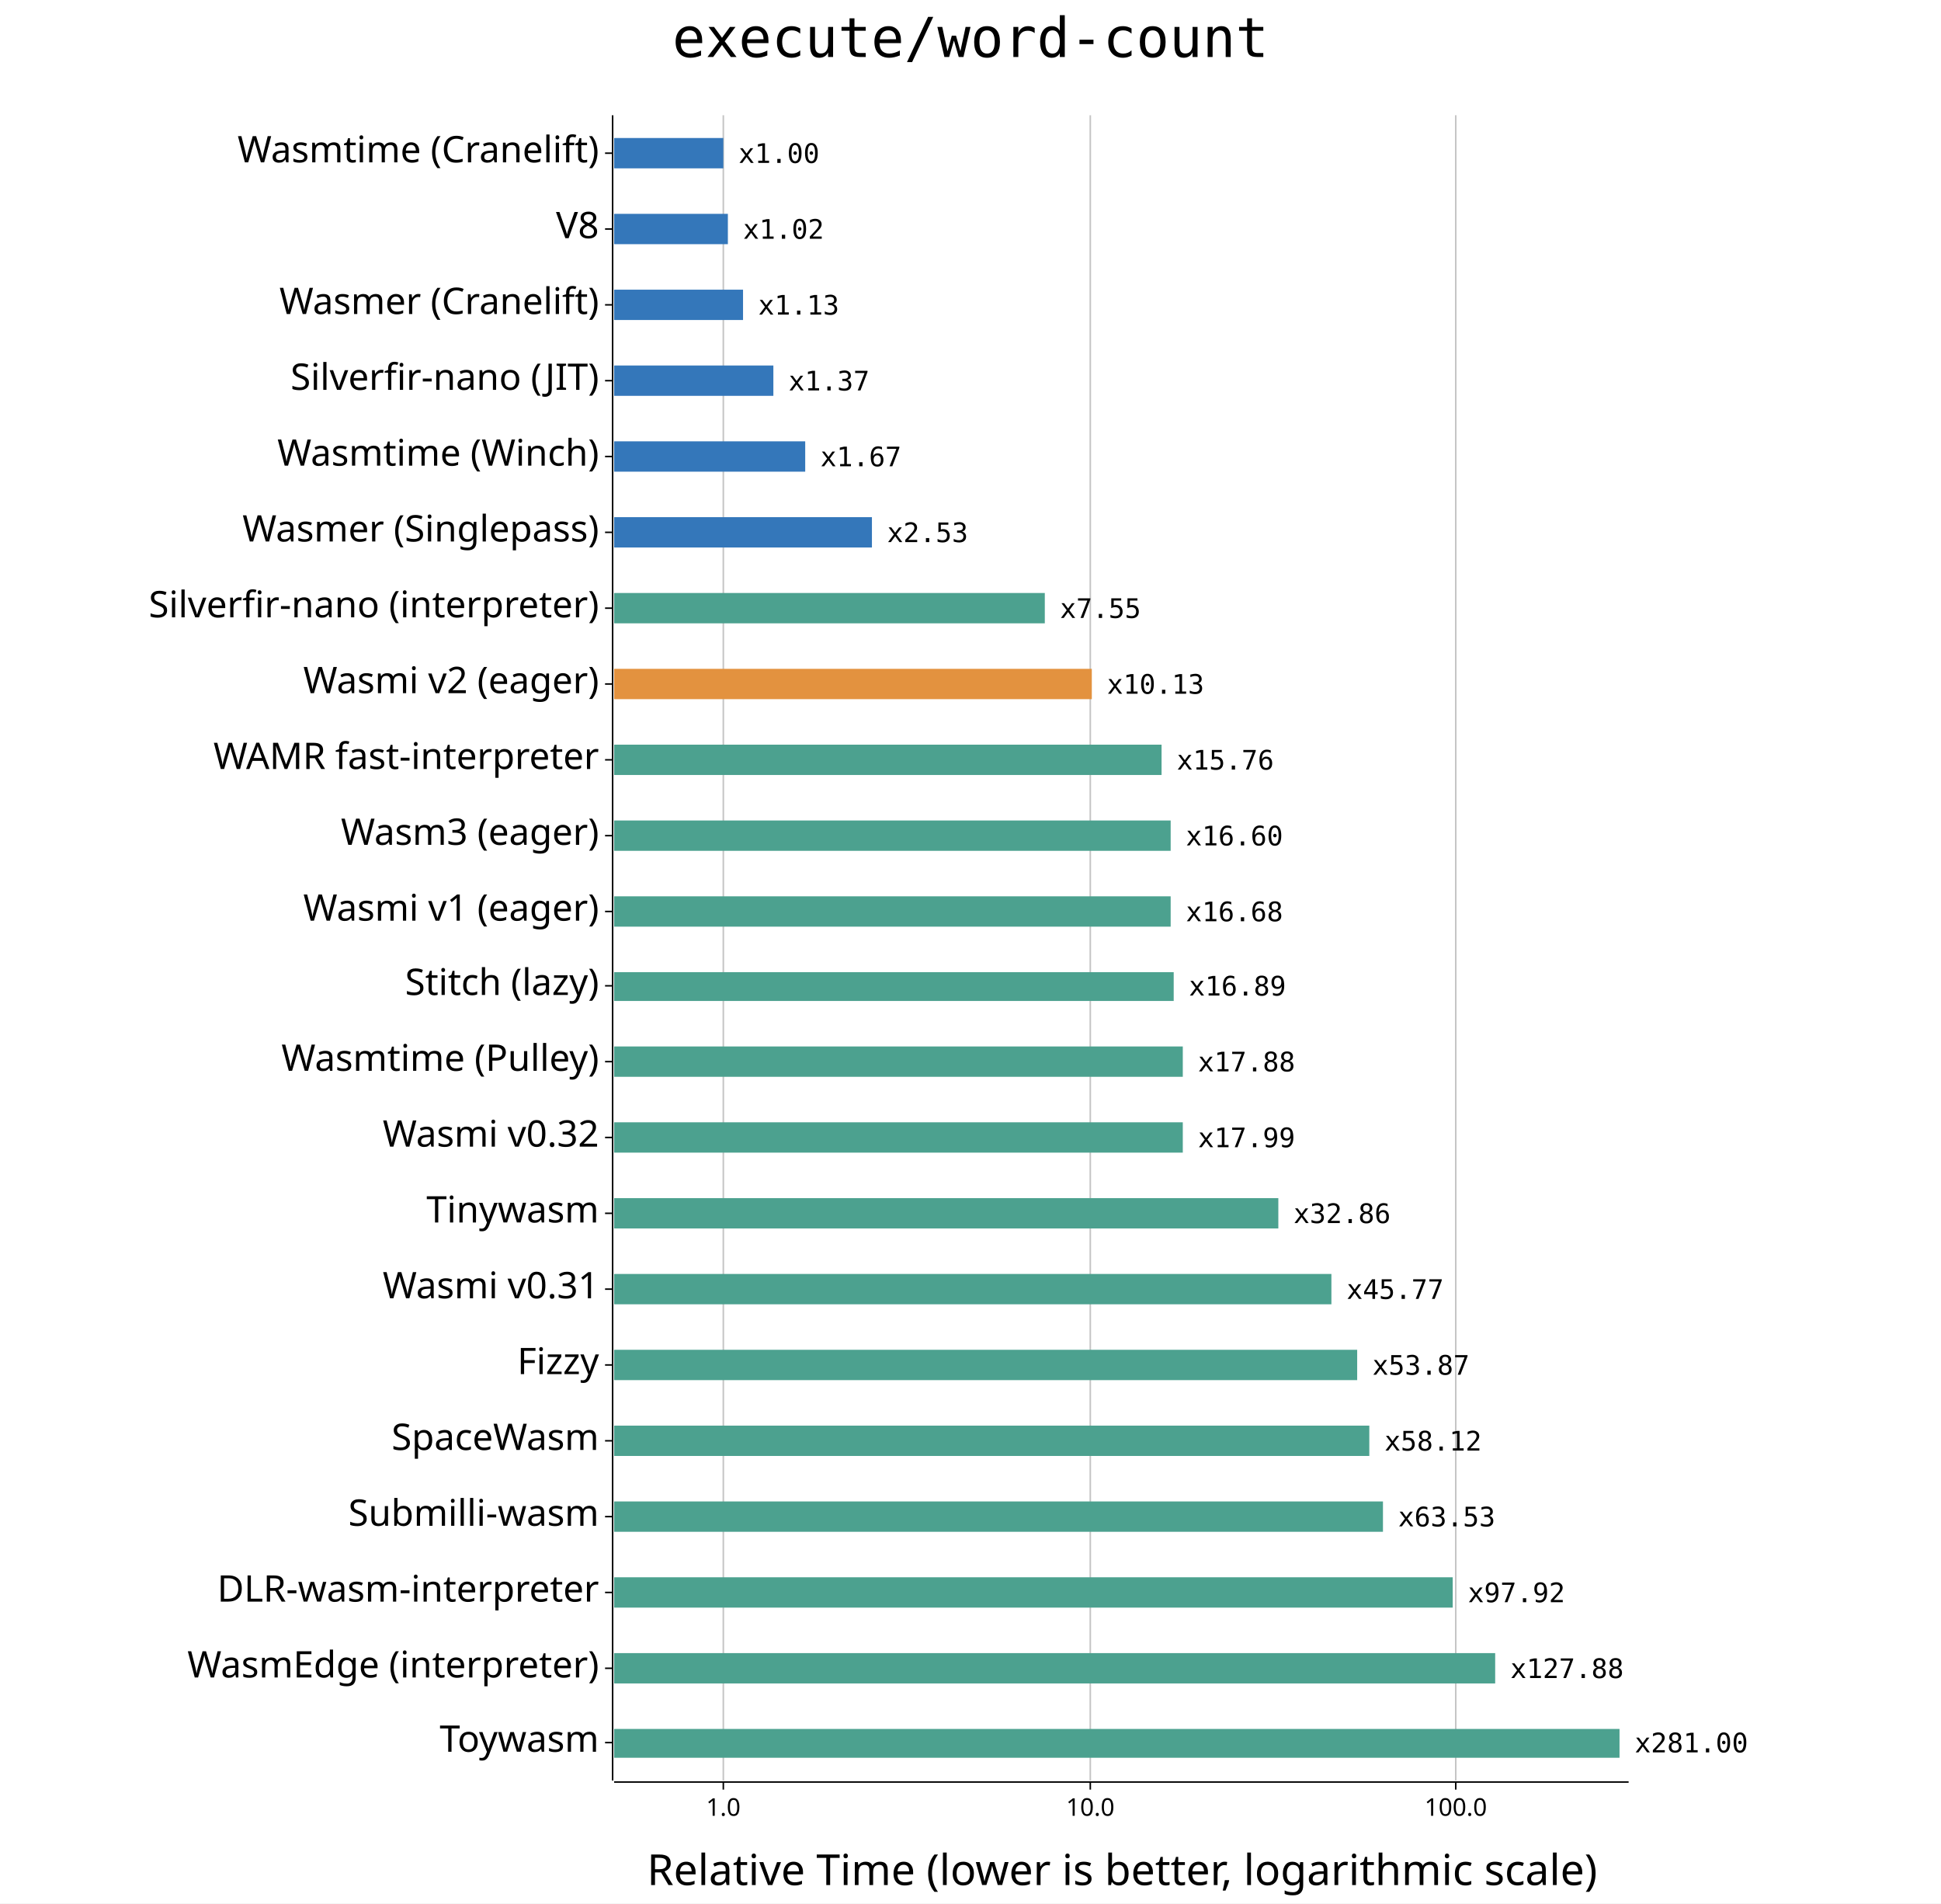
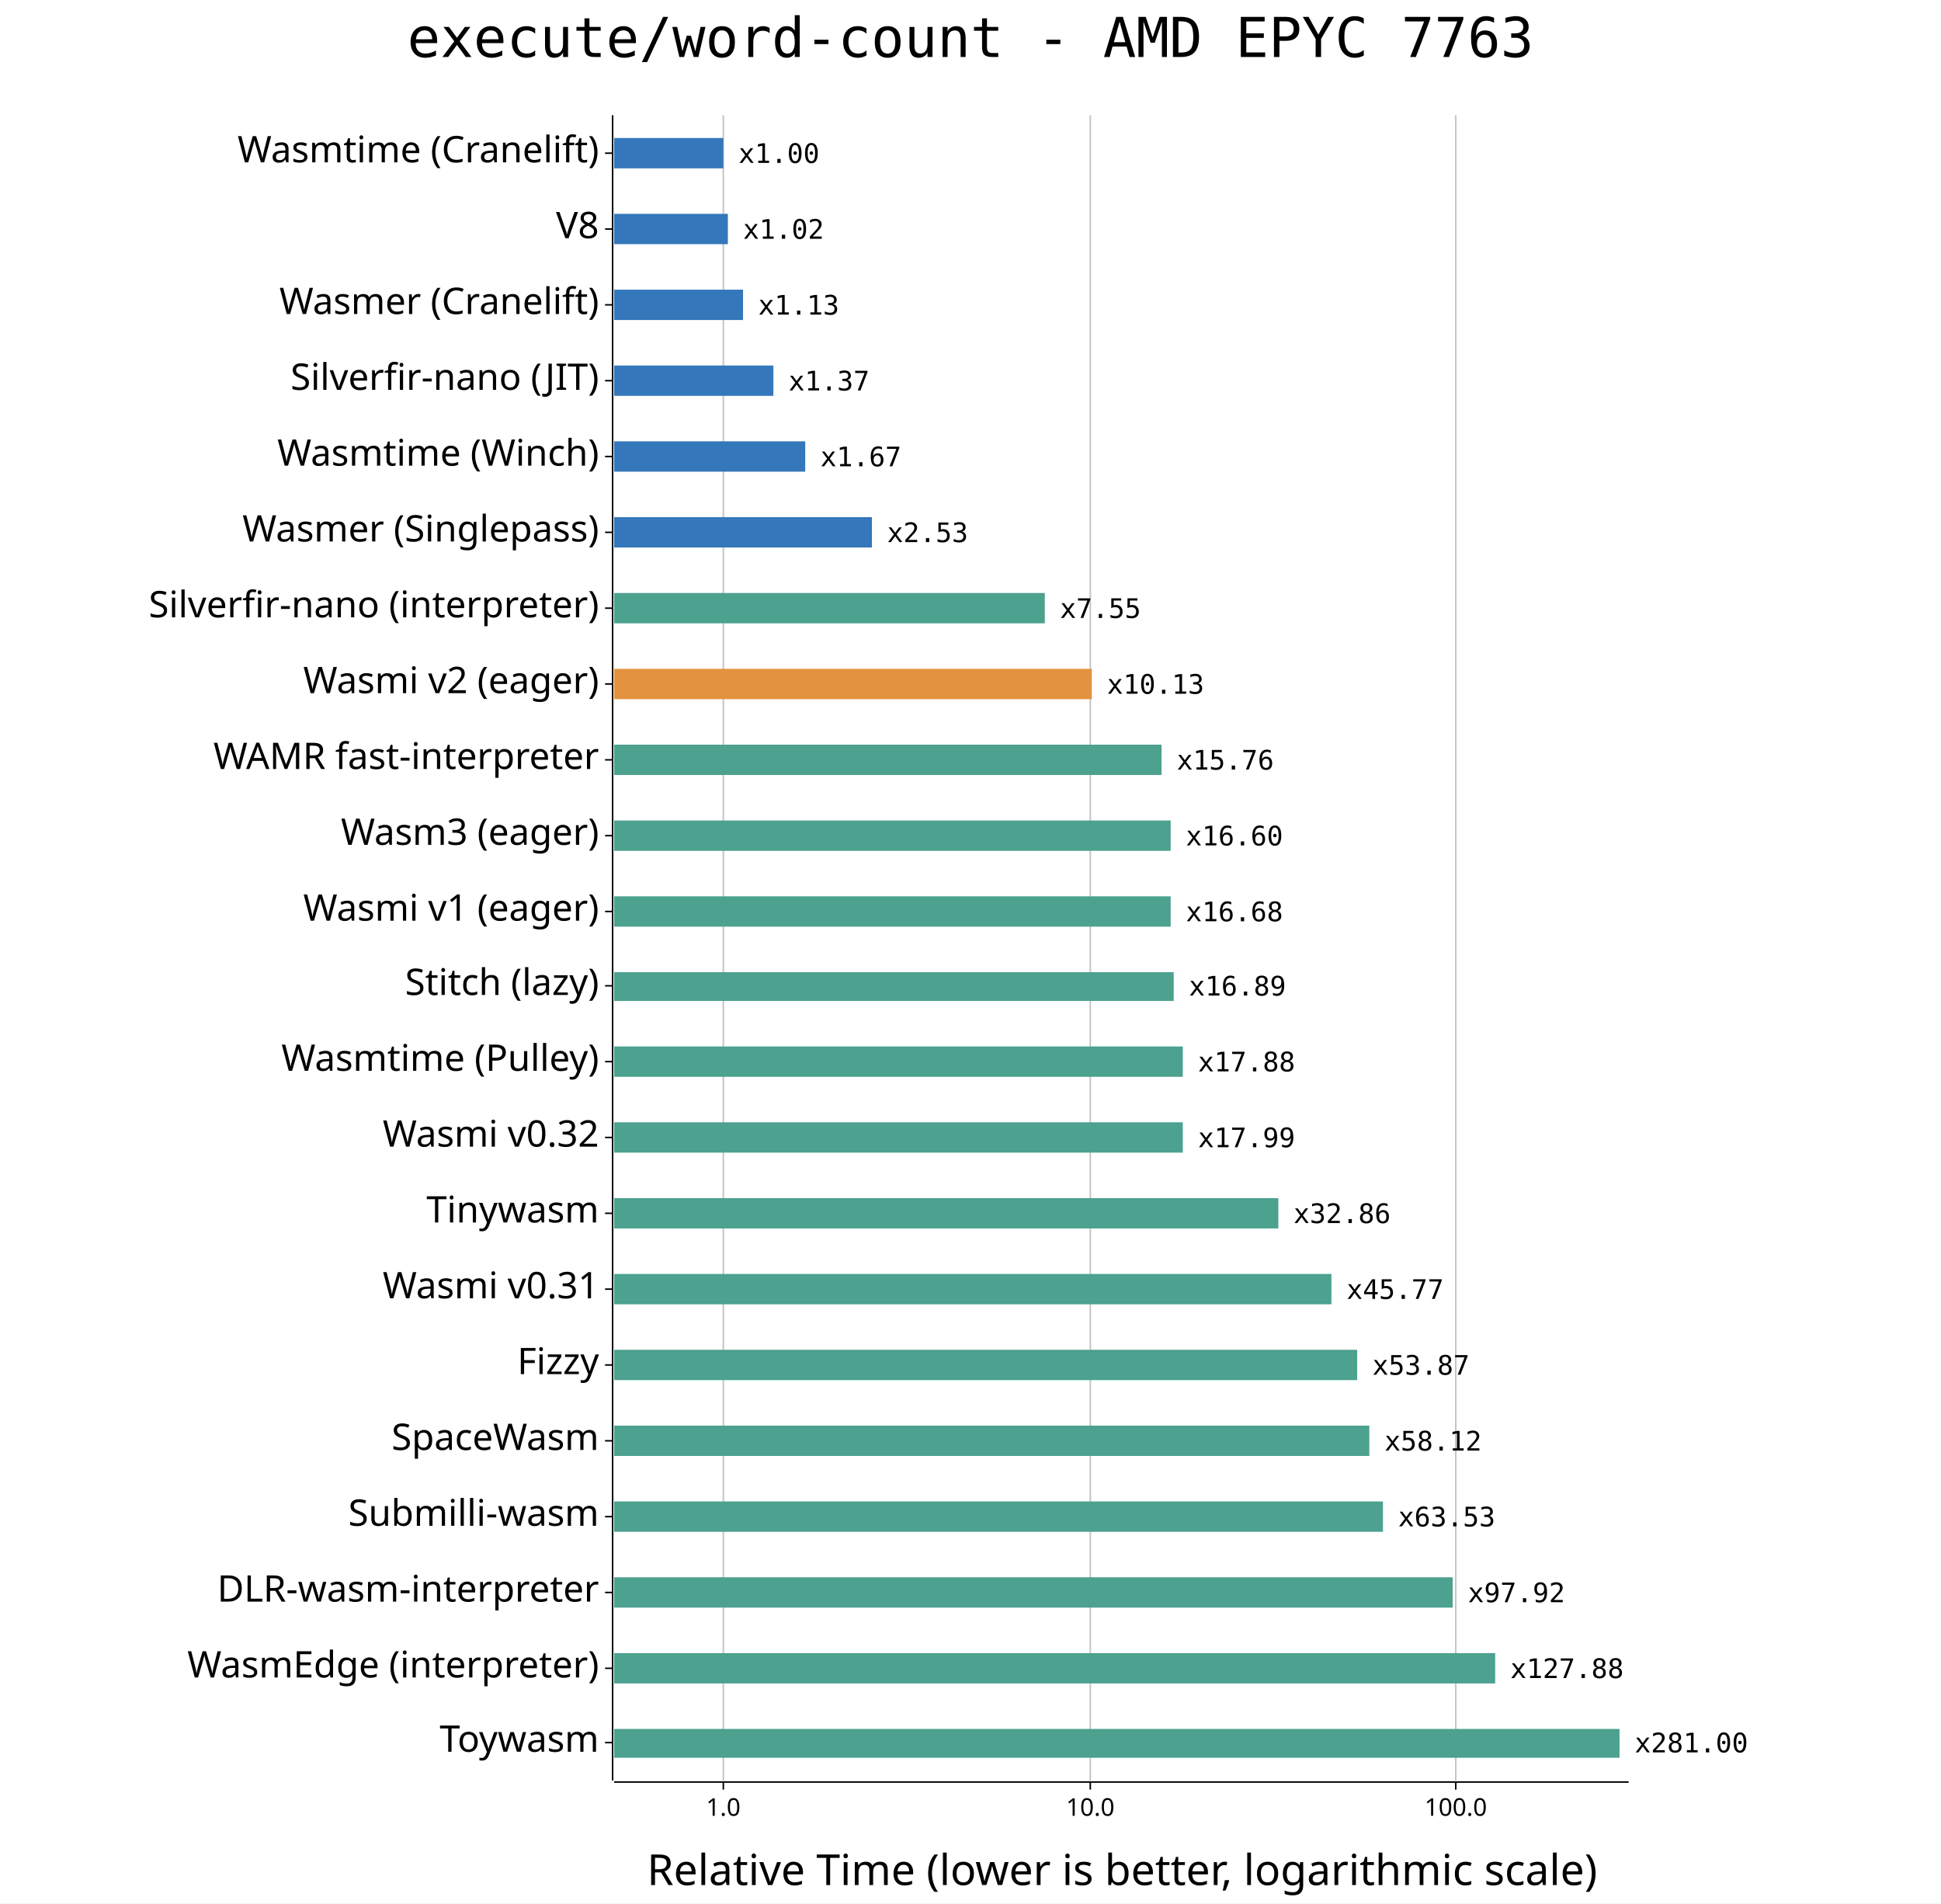
<svg xmlns="http://www.w3.org/2000/svg" width="1280" height="1255" viewBox="0 0 1280 1255">
  <rect x="0" y="0" width="1280" height="1255" opacity="1" fill="#FFFFFF" stroke="none" />
  <text x="640" y="10" dy="0.76em" text-anchor="middle" font-family="monospace" font-size="36.29" opacity="1" fill="#000000">
- execute/word-count
+ execute/word-count - AMD EPYC 7763
</text>
  <line opacity="0.1" stroke="#000000" stroke-width="1" x1="477" y1="1174" x2="477" y2="76" />
  <line opacity="0.1" stroke="#000000" stroke-width="1" x1="719" y1="1174" x2="719" y2="76" />
  <line opacity="0.1" stroke="#000000" stroke-width="1" x1="960" y1="1174" x2="960" y2="76" />
  <text x="5" y="625" dy="0.76em" text-anchor="middle" font-family="sans-serif" font-size="28.226" opacity="1" fill="#000000" transform="rotate(270, 5, 625)">

</text>
  <text x="740" y="1250" dy="-0.5ex" text-anchor="middle" font-family="sans-serif" font-size="28.226" opacity="1" fill="#000000">
Relative Time (lower is better, logarithmic scale)
</text>
  <line opacity="0.15" stroke="#000000" stroke-width="1" x1="477" y1="1174" x2="477" y2="76" />
  <line opacity="0.15" stroke="#000000" stroke-width="1" x1="719" y1="1174" x2="719" y2="76" />
  <line opacity="0.15" stroke="#000000" stroke-width="1" x1="960" y1="1174" x2="960" y2="76" />
  <polyline fill="none" opacity="1" stroke="#000000" stroke-width="1" points="404,76 404,1174 " />
  <text x="395" y="1149" dy="0.5ex" text-anchor="end" font-family="sans-serif" font-size="24.194" opacity="1" fill="#000000">
Toywasm
</text>
  <polyline fill="none" opacity="1" stroke="#000000" stroke-width="1" points="399,1149 404,1149 " />
  <text x="395" y="1100" dy="0.5ex" text-anchor="end" font-family="sans-serif" font-size="24.194" opacity="1" fill="#000000">
WasmEdge (interpreter)
</text>
  <polyline fill="none" opacity="1" stroke="#000000" stroke-width="1" points="399,1100 404,1100 " />
  <text x="395" y="1050" dy="0.5ex" text-anchor="end" font-family="sans-serif" font-size="24.194" opacity="1" fill="#000000">
DLR-wasm-interpreter
</text>
  <polyline fill="none" opacity="1" stroke="#000000" stroke-width="1" points="399,1050 404,1050 " />
  <text x="395" y="1000" dy="0.5ex" text-anchor="end" font-family="sans-serif" font-size="24.194" opacity="1" fill="#000000">
Submilli-wasm
</text>
  <polyline fill="none" opacity="1" stroke="#000000" stroke-width="1" points="399,1000 404,1000 " />
  <text x="395" y="950" dy="0.5ex" text-anchor="end" font-family="sans-serif" font-size="24.194" opacity="1" fill="#000000">
SpaceWasm
</text>
  <polyline fill="none" opacity="1" stroke="#000000" stroke-width="1" points="399,950 404,950 " />
  <text x="395" y="900" dy="0.5ex" text-anchor="end" font-family="sans-serif" font-size="24.194" opacity="1" fill="#000000">
Fizzy
</text>
  <polyline fill="none" opacity="1" stroke="#000000" stroke-width="1" points="399,900 404,900 " />
  <text x="395" y="850" dy="0.5ex" text-anchor="end" font-family="sans-serif" font-size="24.194" opacity="1" fill="#000000">
Wasmi v0.31
</text>
  <polyline fill="none" opacity="1" stroke="#000000" stroke-width="1" points="399,850 404,850 " />
  <text x="395" y="800" dy="0.5ex" text-anchor="end" font-family="sans-serif" font-size="24.194" opacity="1" fill="#000000">
Tinywasm
</text>
  <polyline fill="none" opacity="1" stroke="#000000" stroke-width="1" points="399,800 404,800 " />
  <text x="395" y="750" dy="0.5ex" text-anchor="end" font-family="sans-serif" font-size="24.194" opacity="1" fill="#000000">
Wasmi v0.32
</text>
  <polyline fill="none" opacity="1" stroke="#000000" stroke-width="1" points="399,750 404,750 " />
  <text x="395" y="700" dy="0.5ex" text-anchor="end" font-family="sans-serif" font-size="24.194" opacity="1" fill="#000000">
Wasmtime (Pulley)
</text>
  <polyline fill="none" opacity="1" stroke="#000000" stroke-width="1" points="399,700 404,700 " />
  <text x="395" y="650" dy="0.5ex" text-anchor="end" font-family="sans-serif" font-size="24.194" opacity="1" fill="#000000">
Stitch (lazy)
</text>
  <polyline fill="none" opacity="1" stroke="#000000" stroke-width="1" points="399,650 404,650 " />
  <text x="395" y="601" dy="0.5ex" text-anchor="end" font-family="sans-serif" font-size="24.194" opacity="1" fill="#000000">
Wasmi v1 (eager)
</text>
  <polyline fill="none" opacity="1" stroke="#000000" stroke-width="1" points="399,601 404,601 " />
  <text x="395" y="551" dy="0.5ex" text-anchor="end" font-family="sans-serif" font-size="24.194" opacity="1" fill="#000000">
Wasm3 (eager)
</text>
  <polyline fill="none" opacity="1" stroke="#000000" stroke-width="1" points="399,551 404,551 " />
  <text x="395" y="501" dy="0.5ex" text-anchor="end" font-family="sans-serif" font-size="24.194" opacity="1" fill="#000000">
WAMR fast-interpreter
</text>
  <polyline fill="none" opacity="1" stroke="#000000" stroke-width="1" points="399,501 404,501 " />
  <text x="395" y="451" dy="0.5ex" text-anchor="end" font-family="sans-serif" font-size="24.194" opacity="1" fill="#000000">
Wasmi v2 (eager)
</text>
  <polyline fill="none" opacity="1" stroke="#000000" stroke-width="1" points="399,451 404,451 " />
  <text x="395" y="401" dy="0.5ex" text-anchor="end" font-family="sans-serif" font-size="24.194" opacity="1" fill="#000000">
Silverfir-nano (interpreter)
</text>
  <polyline fill="none" opacity="1" stroke="#000000" stroke-width="1" points="399,401 404,401 " />
  <text x="395" y="351" dy="0.5ex" text-anchor="end" font-family="sans-serif" font-size="24.194" opacity="1" fill="#000000">
Wasmer (Singlepass)
</text>
  <polyline fill="none" opacity="1" stroke="#000000" stroke-width="1" points="399,351 404,351 " />
  <text x="395" y="301" dy="0.5ex" text-anchor="end" font-family="sans-serif" font-size="24.194" opacity="1" fill="#000000">
Wasmtime (Winch)
</text>
  <polyline fill="none" opacity="1" stroke="#000000" stroke-width="1" points="399,301 404,301 " />
  <text x="395" y="251" dy="0.5ex" text-anchor="end" font-family="sans-serif" font-size="24.194" opacity="1" fill="#000000">
Silverfir-nano (JIT)
</text>
  <polyline fill="none" opacity="1" stroke="#000000" stroke-width="1" points="399,251 404,251 " />
  <text x="395" y="201" dy="0.5ex" text-anchor="end" font-family="sans-serif" font-size="24.194" opacity="1" fill="#000000">
Wasmer (Cranelift)
</text>
  <polyline fill="none" opacity="1" stroke="#000000" stroke-width="1" points="399,201 404,201 " />
  <text x="395" y="151" dy="0.5ex" text-anchor="end" font-family="sans-serif" font-size="24.194" opacity="1" fill="#000000">
V8
</text>
  <polyline fill="none" opacity="1" stroke="#000000" stroke-width="1" points="399,151 404,151 " />
  <text x="395" y="101" dy="0.5ex" text-anchor="end" font-family="sans-serif" font-size="24.194" opacity="1" fill="#000000">
Wasmtime (Cranelift)
</text>
  <polyline fill="none" opacity="1" stroke="#000000" stroke-width="1" points="399,101 404,101 " />
  <polyline fill="none" opacity="1" stroke="#000000" stroke-width="1" points="405,1175 1074,1175 " />
  <text x="477" y="1185" dy="0.76em" text-anchor="middle" font-family="sans-serif" font-size="16.129" opacity="1" fill="#000000">
1.0
</text>
  <polyline fill="none" opacity="1" stroke="#000000" stroke-width="1" points="477,1175 477,1180 " />
  <text x="719" y="1185" dy="0.76em" text-anchor="middle" font-family="sans-serif" font-size="16.129" opacity="1" fill="#000000">
10.0
</text>
  <polyline fill="none" opacity="1" stroke="#000000" stroke-width="1" points="719,1175 719,1180 " />
  <text x="960" y="1185" dy="0.76em" text-anchor="middle" font-family="sans-serif" font-size="16.129" opacity="1" fill="#000000">
100.0
</text>
  <polyline fill="none" opacity="1" stroke="#000000" stroke-width="1" points="960,1175 960,1180 " />
-   <rect x="405" y="541" width="367" height="20" opacity="1" fill="#4CA18F" stroke="none" />
-   <rect x="405" y="491" width="361" height="20" opacity="1" fill="#4CA18F" stroke="none" />
-   <rect x="405" y="591" width="367" height="20" opacity="1" fill="#4CA18F" stroke="none" />
-   <rect x="405" y="1140" width="663" height="19" opacity="1" fill="#4CA18F" stroke="none" />
-   <rect x="405" y="1090" width="581" height="20" opacity="1" fill="#4CA18F" stroke="none" />
-   <rect x="405" y="690" width="375" height="20" opacity="1" fill="#4CA18F" stroke="none" />
-   <rect x="405" y="740" width="375" height="20" opacity="1" fill="#4CA18F" stroke="none" />
+   <rect x="405" y="291" width="126" height="20" opacity="1" fill="#3477BA" stroke="none" />
  <rect x="405" y="241" width="105" height="20" opacity="1" fill="#3477BA" stroke="none" />
-   <rect x="405" y="840" width="473" height="20" opacity="1" fill="#4CA18F" stroke="none" />
-   <rect x="405" y="191" width="85" height="20" opacity="1" fill="#3477BA" stroke="none" />
-   <rect x="405" y="391" width="284" height="20" opacity="1" fill="#4CA18F" stroke="none" />
+   <rect x="405" y="890" width="490" height="20" opacity="1" fill="#4CA18F" stroke="none" />
  <rect x="405" y="141" width="75" height="20" opacity="1" fill="#3477BA" stroke="none" />
  <rect x="405" y="91" width="72" height="20" opacity="1" fill="#3477BA" stroke="none" />
+   <rect x="405" y="740" width="375" height="20" opacity="1" fill="#4CA18F" stroke="none" />
+   <rect x="405" y="690" width="375" height="20" opacity="1" fill="#4CA18F" stroke="none" />
+   <rect x="405" y="191" width="85" height="20" opacity="1" fill="#3477BA" stroke="none" />
+   <rect x="405" y="1140" width="663" height="19" opacity="1" fill="#4CA18F" stroke="none" />
+   <rect x="405" y="940" width="498" height="20" opacity="1" fill="#4CA18F" stroke="none" />
+   <rect x="405" y="591" width="367" height="20" opacity="1" fill="#4CA18F" stroke="none" />
+   <rect x="405" y="541" width="367" height="20" opacity="1" fill="#4CA18F" stroke="none" />
+   <rect x="405" y="641" width="369" height="19" opacity="1" fill="#4CA18F" stroke="none" />
+   <rect x="405" y="790" width="438" height="20" opacity="1" fill="#4CA18F" stroke="none" />
+   <rect x="405" y="491" width="361" height="20" opacity="1" fill="#4CA18F" stroke="none" />
+   <rect x="405" y="990" width="507" height="20" opacity="1" fill="#4CA18F" stroke="none" />
  <rect x="405" y="1040" width="553" height="20" opacity="1" fill="#4CA18F" stroke="none" />
-   <rect x="405" y="990" width="507" height="20" opacity="1" fill="#4CA18F" stroke="none" />
-   <rect x="405" y="940" width="498" height="20" opacity="1" fill="#4CA18F" stroke="none" />
-   <rect x="405" y="790" width="438" height="20" opacity="1" fill="#4CA18F" stroke="none" />
+   <rect x="405" y="1090" width="581" height="20" opacity="1" fill="#4CA18F" stroke="none" />
+   <rect x="405" y="840" width="473" height="20" opacity="1" fill="#4CA18F" stroke="none" />
+   <rect x="405" y="391" width="284" height="20" opacity="1" fill="#4CA18F" stroke="none" />
+   <rect x="405" y="441" width="315" height="20" opacity="1" fill="#E3923F" stroke="none" />
  <rect x="405" y="341" width="170" height="20" opacity="1" fill="#3477BA" stroke="none" />
-   <rect x="405" y="641" width="369" height="19" opacity="1" fill="#4CA18F" stroke="none" />
-   <rect x="405" y="890" width="490" height="20" opacity="1" fill="#4CA18F" stroke="none" />
-   <rect x="405" y="291" width="126" height="20" opacity="1" fill="#3477BA" stroke="none" />
-   <rect x="405" y="441" width="315" height="20" opacity="1" fill="#E3923F" stroke="none" />
  <text x="1078" y="1151" dy="0.5ex" text-anchor="start" font-family="monospace" font-size="17.742" opacity="1" fill="#000000">
x281.00
</text>
  <text x="996" y="1102" dy="0.5ex" text-anchor="start" font-family="monospace" font-size="17.742" opacity="1" fill="#000000">
x127.88
</text>
  <text x="968" y="1052" dy="0.5ex" text-anchor="start" font-family="monospace" font-size="17.742" opacity="1" fill="#000000">
x97.92
</text>
  <text x="922" y="1002" dy="0.5ex" text-anchor="start" font-family="monospace" font-size="17.742" opacity="1" fill="#000000">
x63.53
</text>
  <text x="913" y="952" dy="0.5ex" text-anchor="start" font-family="monospace" font-size="17.742" opacity="1" fill="#000000">
x58.12
</text>
  <text x="905" y="902" dy="0.5ex" text-anchor="start" font-family="monospace" font-size="17.742" opacity="1" fill="#000000">
x53.87
</text>
  <text x="888" y="852" dy="0.5ex" text-anchor="start" font-family="monospace" font-size="17.742" opacity="1" fill="#000000">
x45.77
</text>
  <text x="853" y="802" dy="0.5ex" text-anchor="start" font-family="monospace" font-size="17.742" opacity="1" fill="#000000">
x32.86
</text>
  <text x="790" y="752" dy="0.5ex" text-anchor="start" font-family="monospace" font-size="17.742" opacity="1" fill="#000000">
x17.99
</text>
  <text x="790" y="702" dy="0.5ex" text-anchor="start" font-family="monospace" font-size="17.742" opacity="1" fill="#000000">
x17.88
</text>
  <text x="784" y="652" dy="0.5ex" text-anchor="start" font-family="monospace" font-size="17.742" opacity="1" fill="#000000">
x16.89
</text>
  <text x="782" y="603" dy="0.5ex" text-anchor="start" font-family="monospace" font-size="17.742" opacity="1" fill="#000000">
x16.68
</text>
  <text x="782" y="553" dy="0.5ex" text-anchor="start" font-family="monospace" font-size="17.742" opacity="1" fill="#000000">
x16.60
</text>
  <text x="776" y="503" dy="0.5ex" text-anchor="start" font-family="monospace" font-size="17.742" opacity="1" fill="#000000">
x15.76
</text>
  <text x="730" y="453" dy="0.5ex" text-anchor="start" font-family="monospace" font-size="17.742" opacity="1" fill="#000000">
x10.13
</text>
  <text x="699" y="403" dy="0.5ex" text-anchor="start" font-family="monospace" font-size="17.742" opacity="1" fill="#000000">
x7.55
</text>
  <text x="585" y="353" dy="0.5ex" text-anchor="start" font-family="monospace" font-size="17.742" opacity="1" fill="#000000">
x2.53
</text>
  <text x="541" y="303" dy="0.5ex" text-anchor="start" font-family="monospace" font-size="17.742" opacity="1" fill="#000000">
x1.67
</text>
  <text x="520" y="253" dy="0.5ex" text-anchor="start" font-family="monospace" font-size="17.742" opacity="1" fill="#000000">
x1.37
</text>
  <text x="500" y="203" dy="0.5ex" text-anchor="start" font-family="monospace" font-size="17.742" opacity="1" fill="#000000">
x1.13
</text>
  <text x="490" y="153" dy="0.5ex" text-anchor="start" font-family="monospace" font-size="17.742" opacity="1" fill="#000000">
x1.02
</text>
  <text x="487" y="103" dy="0.5ex" text-anchor="start" font-family="monospace" font-size="17.742" opacity="1" fill="#000000">
x1.00
</text>
</svg>
